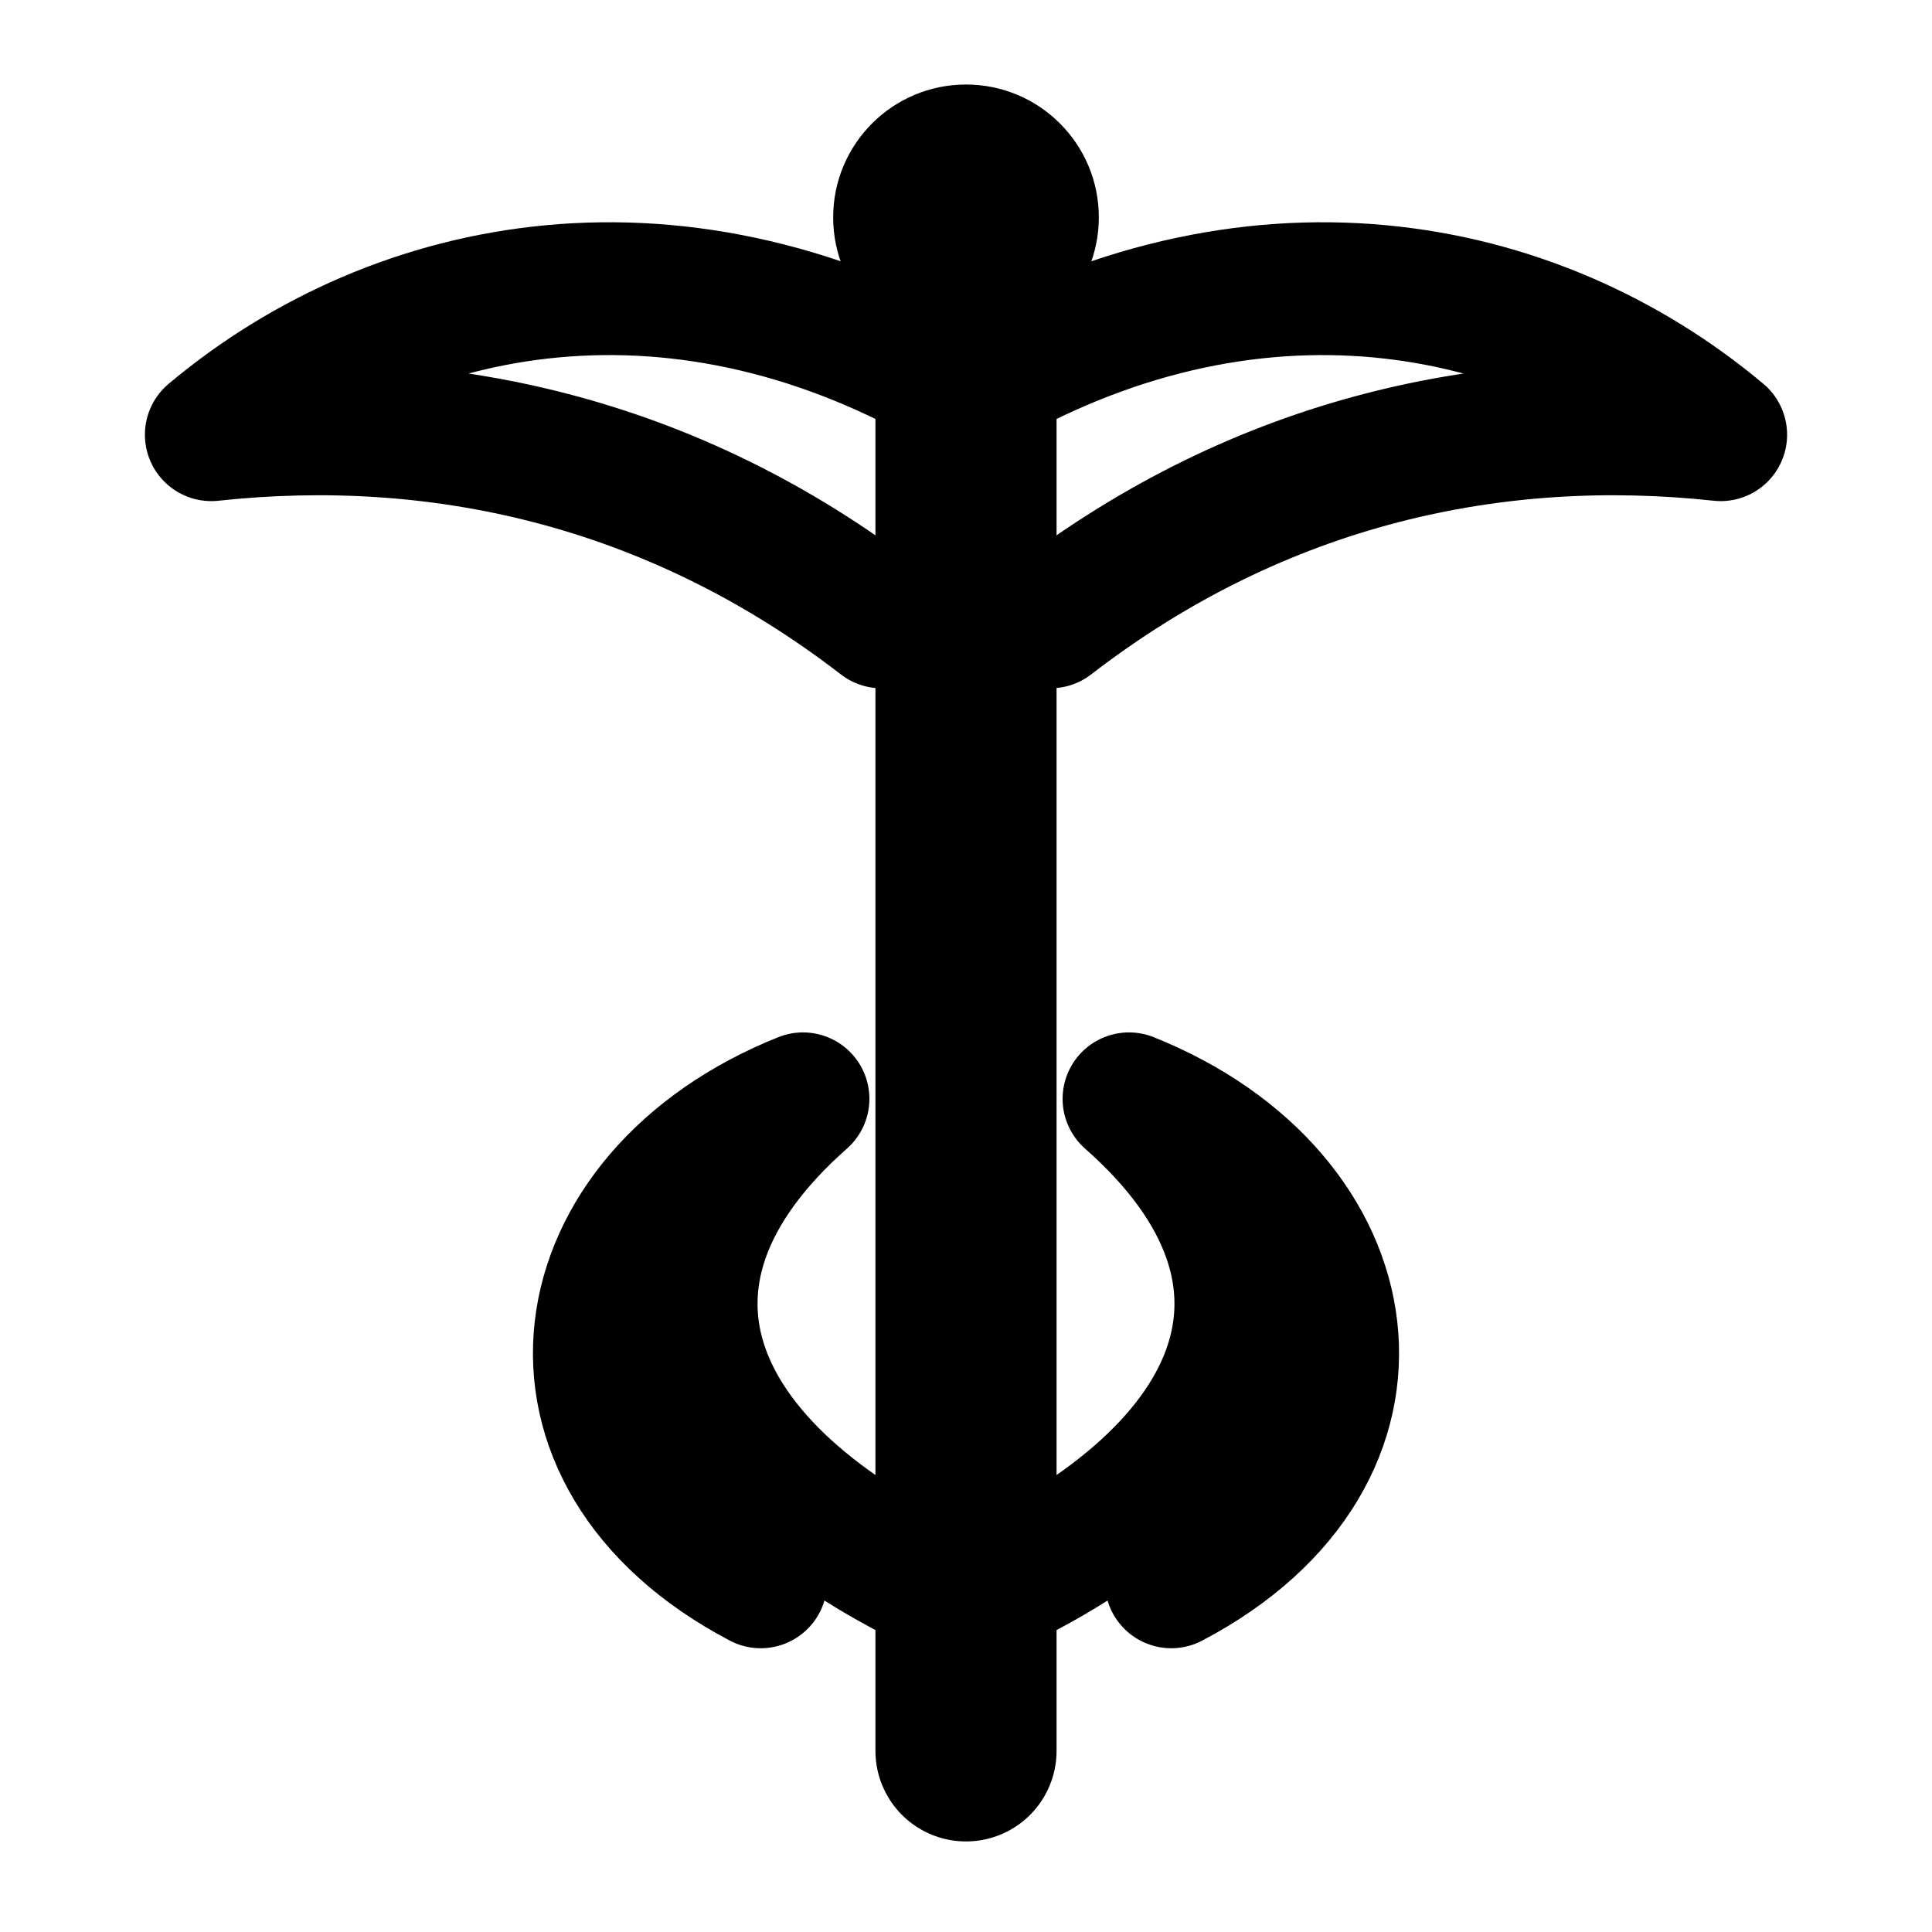
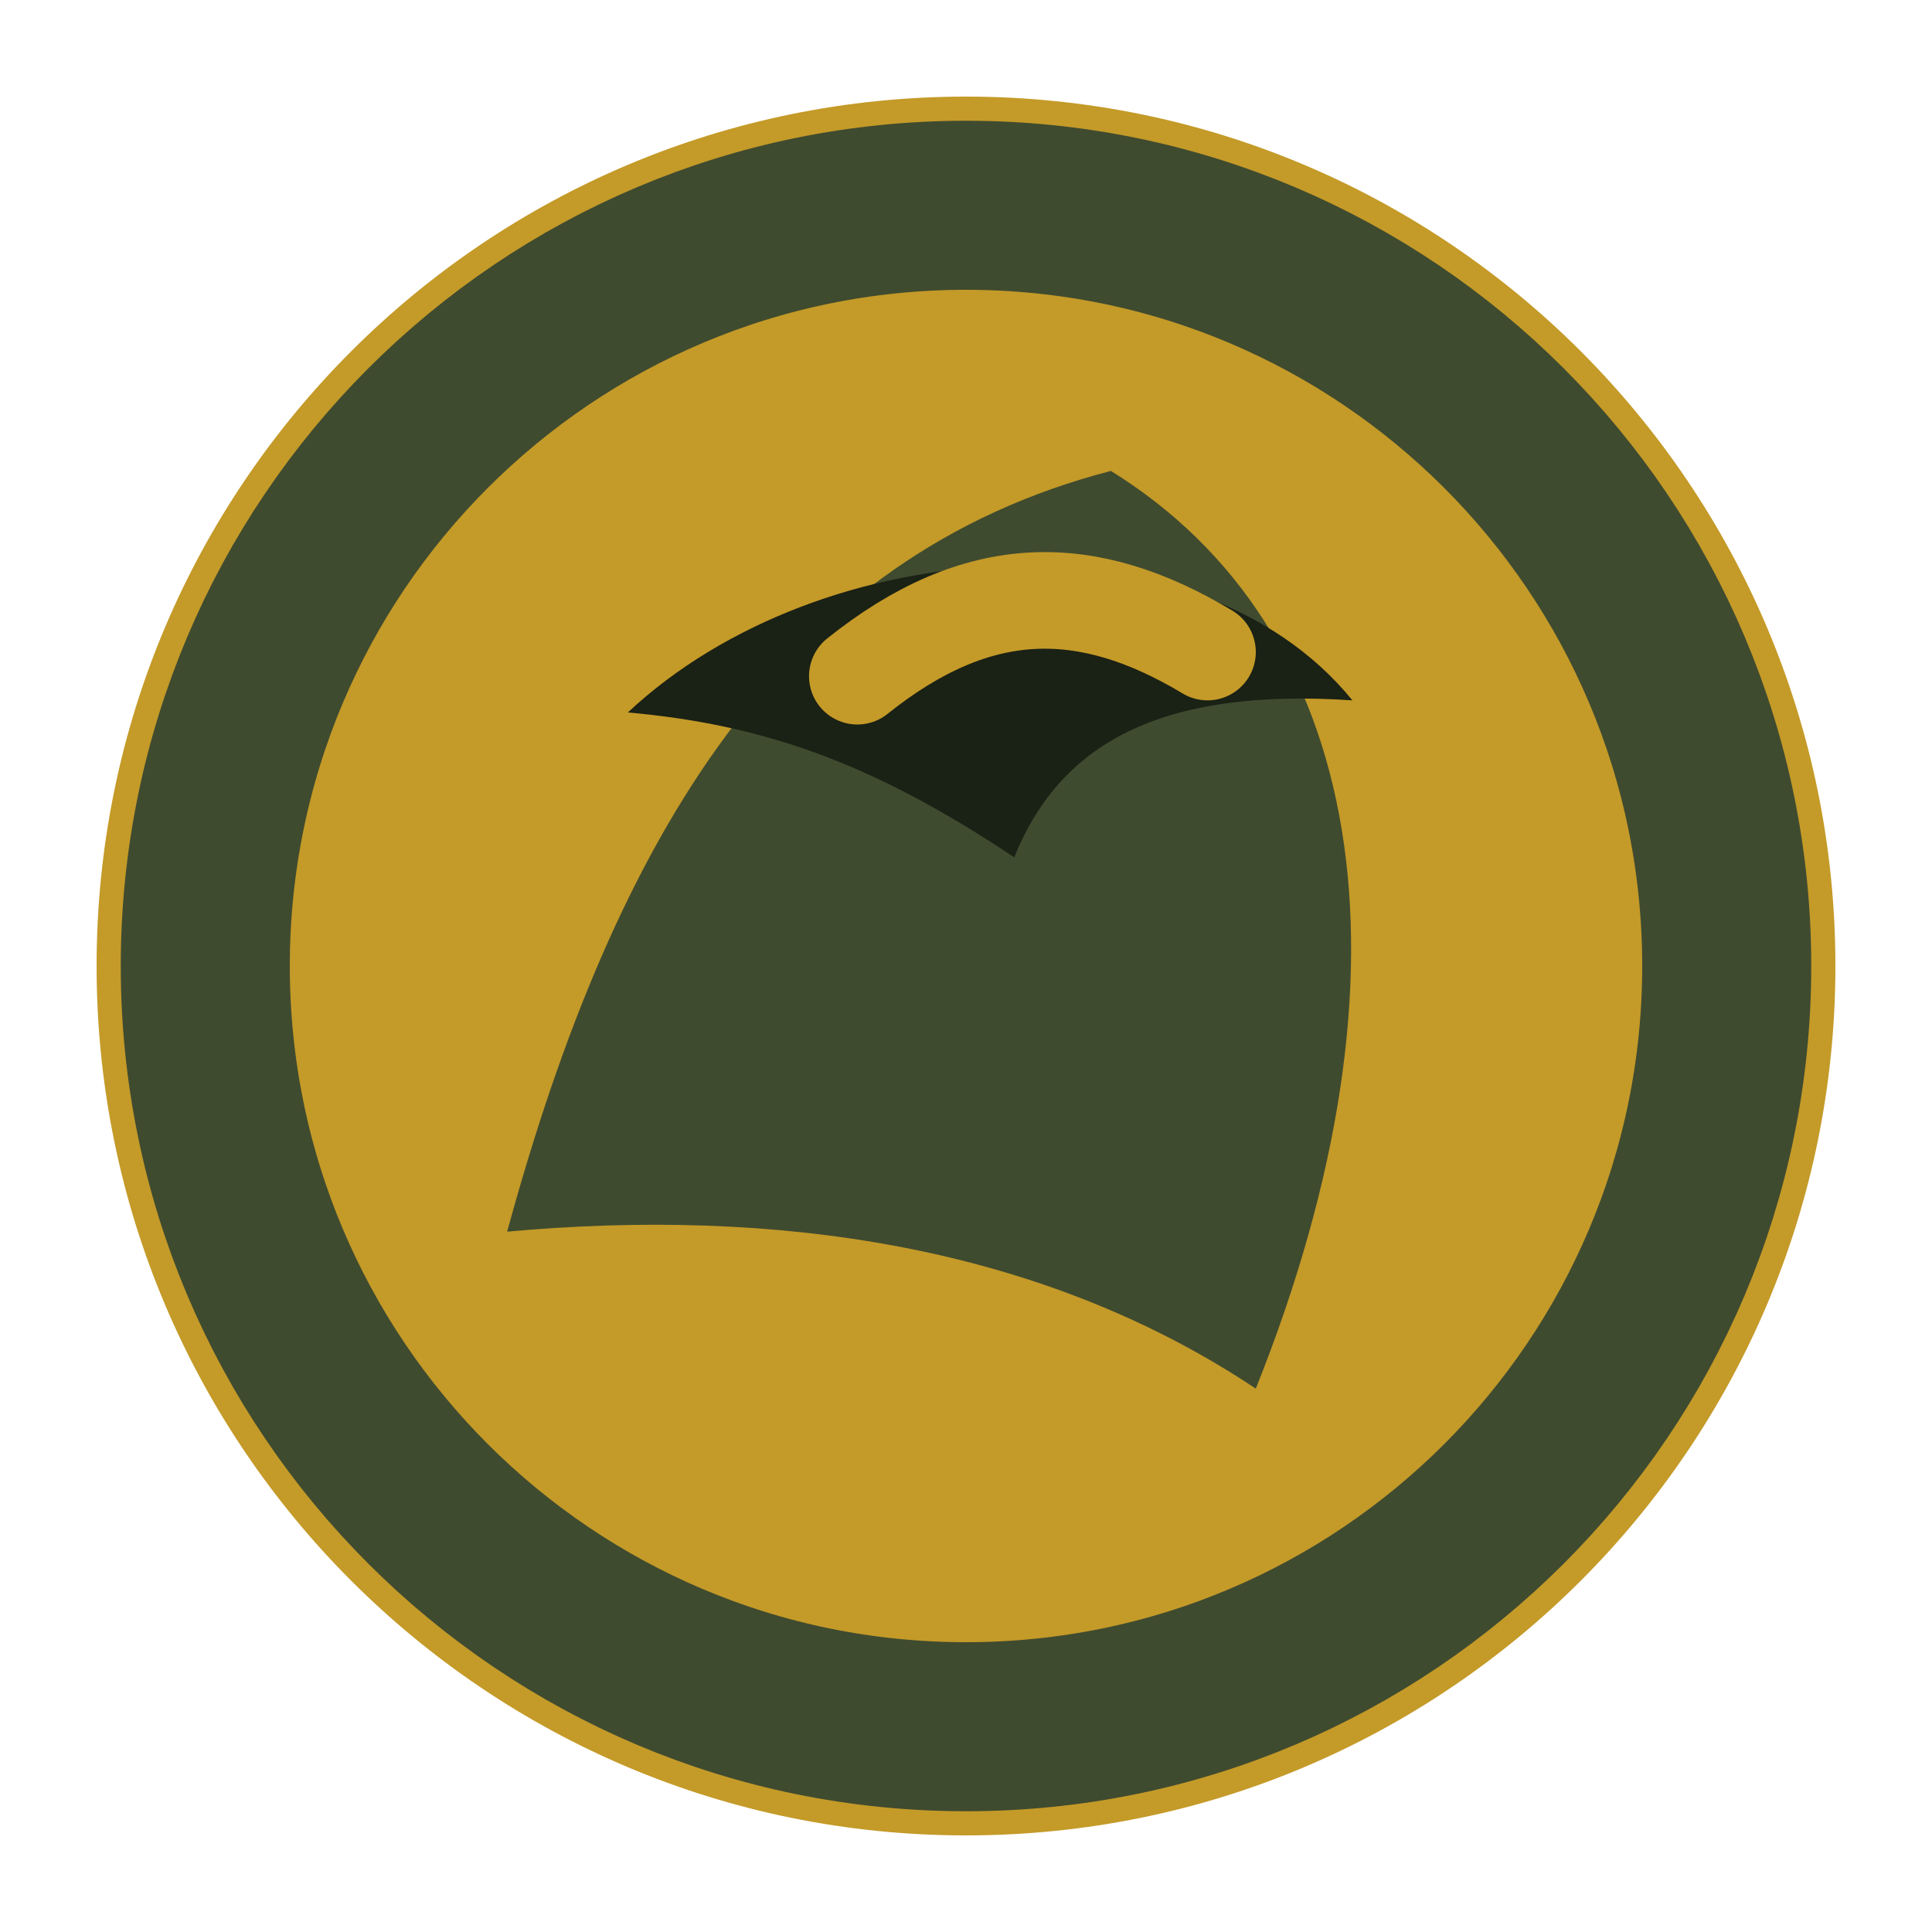
- <svg xmlns="http://www.w3.org/2000/svg" viewBox="0 0 16 16" width="16" height="16" fill="none">
-   <path d="M8 1.5v13" stroke="currentColor" stroke-width="1.5" stroke-linecap="round" />
-   <path d="M8 3.25c-2.35-1.4-4.7-.95-6.25.35 1.85-.2 3.8.2 5.55 1.55" stroke="currentColor" stroke-width="1.1" stroke-linecap="round" stroke-linejoin="round" />
-   <path d="M8 3.25c2.35-1.4 4.7-.95 6.25.35-1.85-.2-3.8.2-5.55 1.55" stroke="currentColor" stroke-width="1.1" stroke-linecap="round" stroke-linejoin="round" />
-   <path d="M8 13.25c-2.3-1-3.05-2.65-1.35-4.15-2 .8-2.35 2.95-.35 4" stroke="currentColor" stroke-width="1.1" stroke-linecap="round" stroke-linejoin="round" />
-   <path d="M8 13.25c2.3-1 3.05-2.65 1.35-4.15 2 .8 2.35 2.95.35 4" stroke="currentColor" stroke-width="1.1" stroke-linecap="round" stroke-linejoin="round" />
-   <circle cx="8" cy="1.8" r="1.1" fill="currentColor" />
+ <svg xmlns="http://www.w3.org/2000/svg" viewBox="0 0 16 16" width="16" height="16" fill="none" role="img" aria-label="Tota Agent">
+   <circle cx="8" cy="8" r="7.2" fill="#C49A28" />
+   <circle cx="8" cy="8" r="6.3" stroke="#3F4B2F" stroke-width="1.4" />
+   <path d="M4.2 10.2 C5.1 6.9 6.5 4.6 9.2 3.9 C11.3 5.2 11.8 8 10.4 11.5 C8.6 10.3 6.4 10 4.2 10.2 Z" fill="#3F4B2F" />
+   <path d="M5.2 5.9 C6.8 4.4 9.9 4.2 11.2 5.8 C9.7 5.7 8.8 6.1 8.4 7.1 C7.2 6.3 6.3 6 5.2 5.9 Z" fill="#1A2115" />
+   <path d="M7.1 5.6 C8.1 4.8 9 4.8 10 5.4" stroke="#C49A28" stroke-width=".8" stroke-linecap="round" />
</svg>
